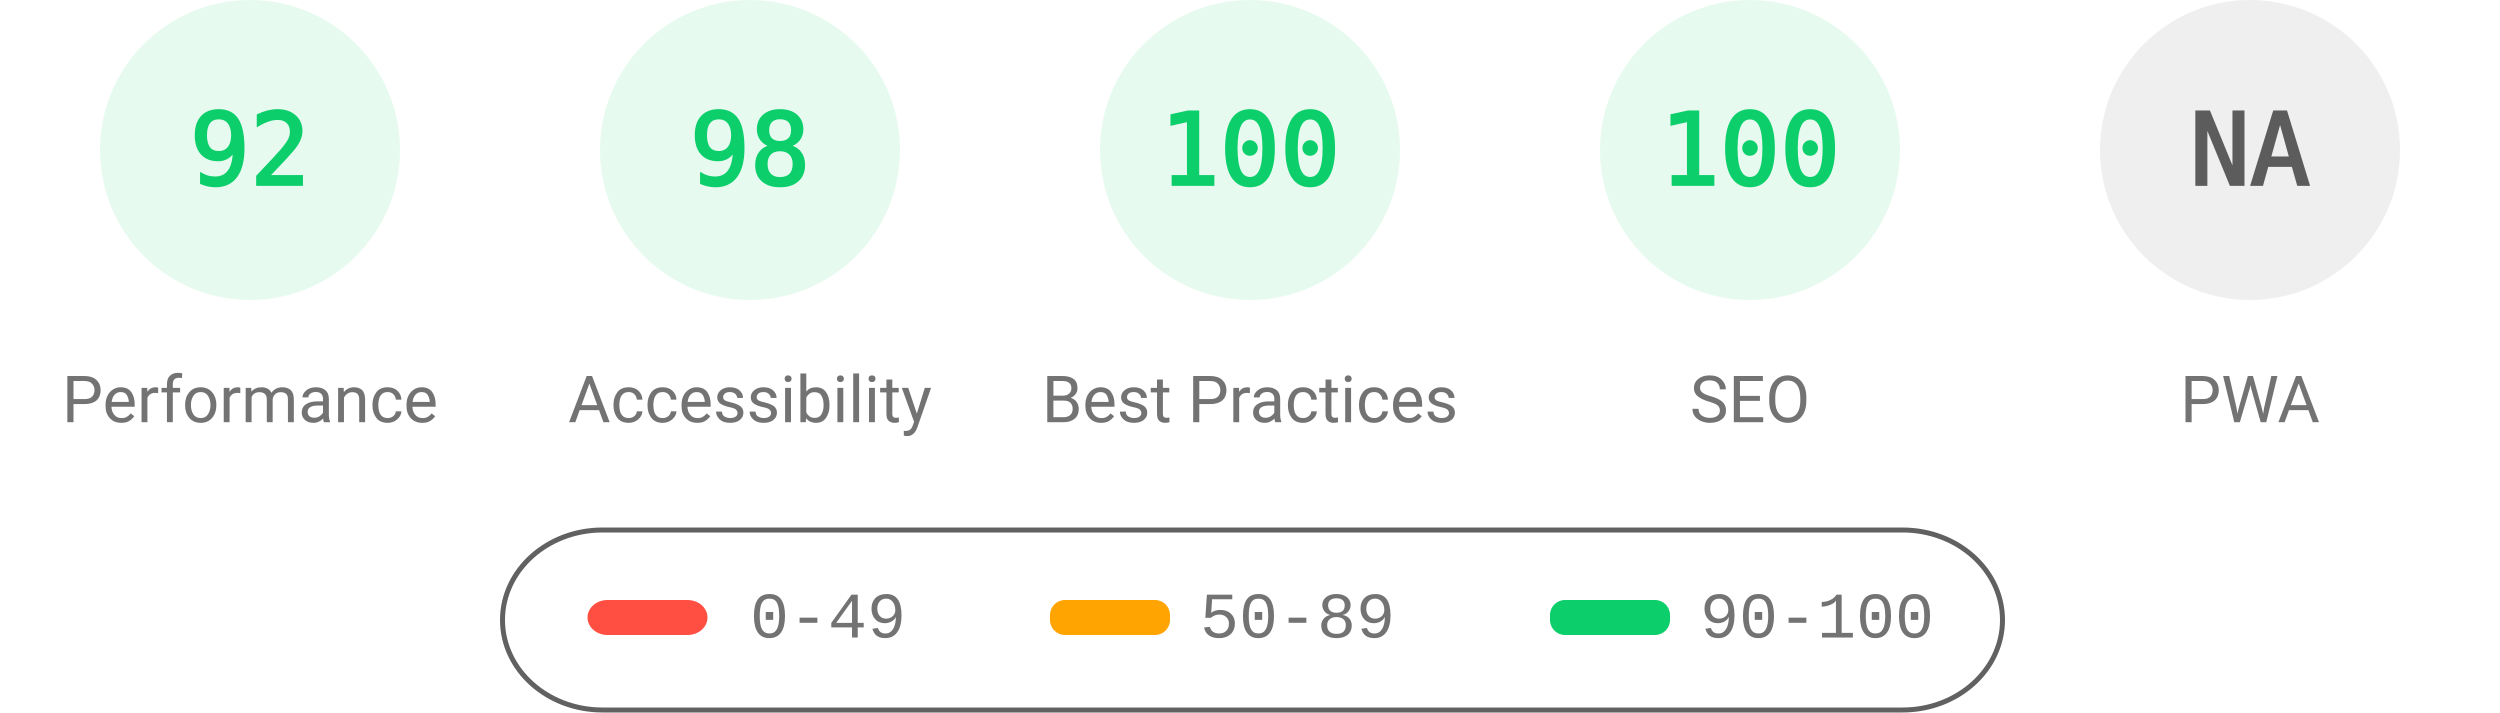
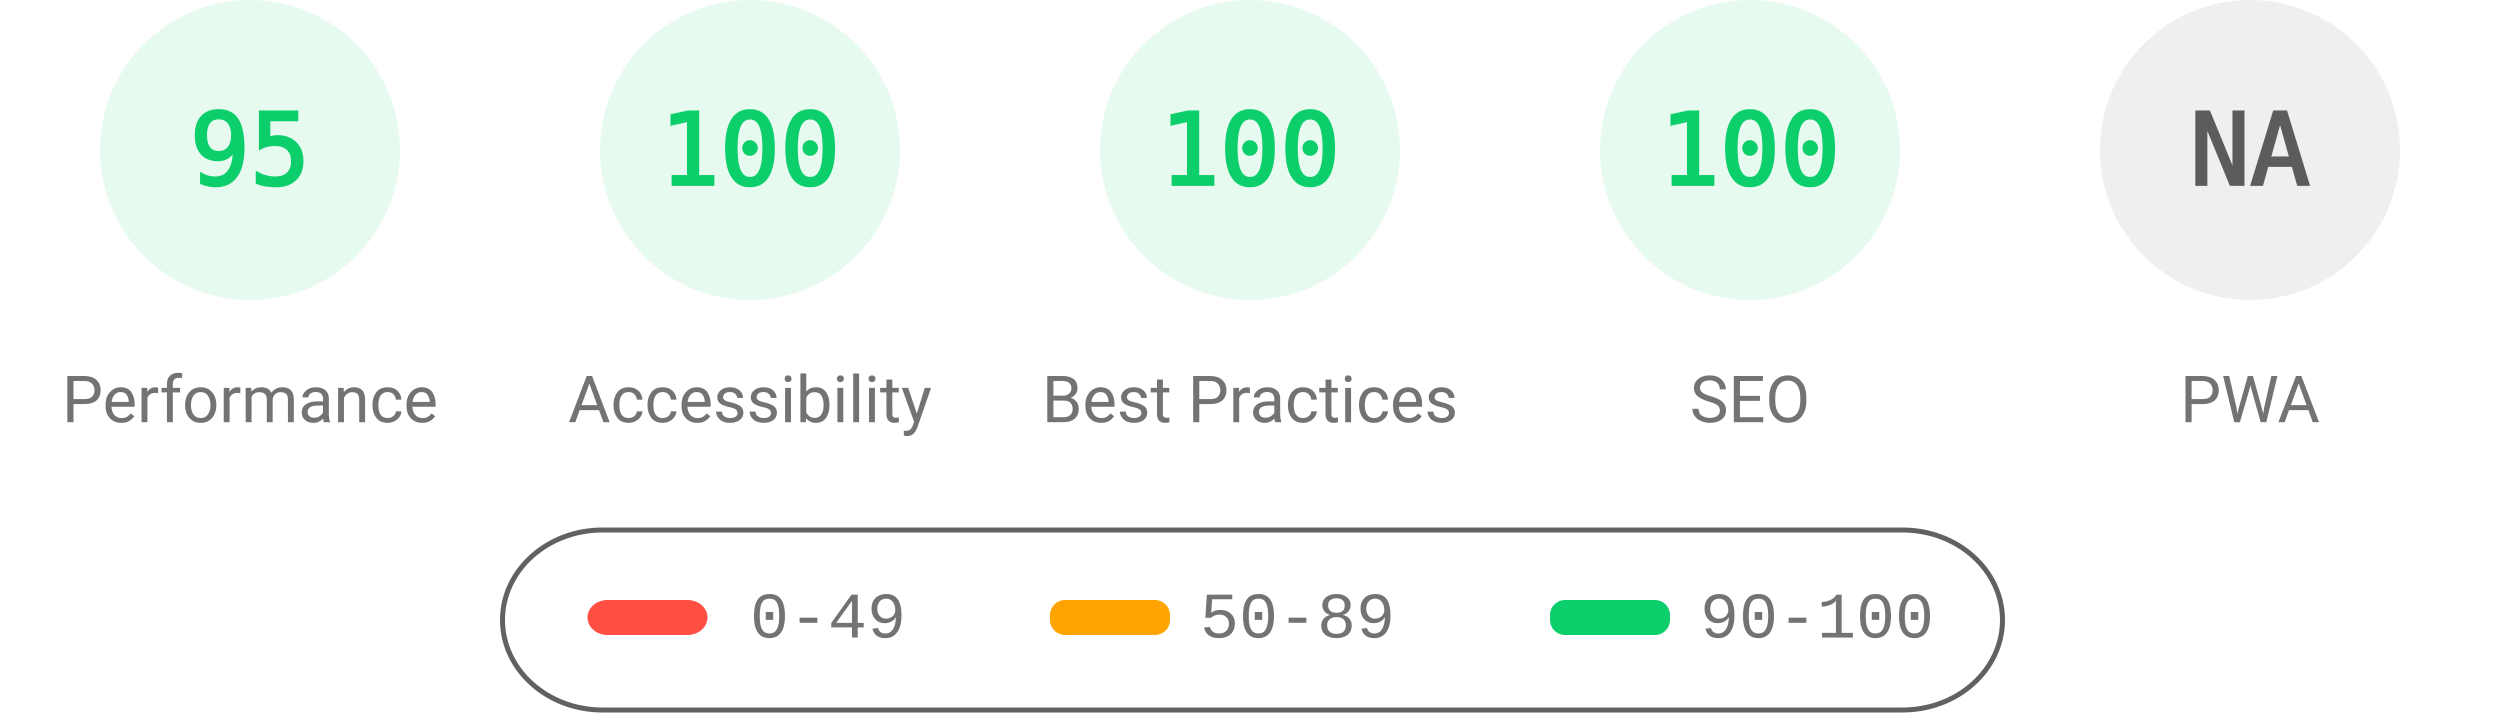
<svg xmlns="http://www.w3.org/2000/svg" fill="none" width="1000" height="285">
  <style>.gauge-base{opacity:.1}.gauge-arc{fill:none;animation-delay:250ms;stroke-linecap:round;transform:rotate(-90deg);transform-origin:100px 60px;animation:load-gauge 1s ease forwards}.guage-text{font-size:40px;font-family:monospace;text-align:center}.guage-red{color:#ff4e42;fill:#ff4e42;stroke:#ff4e42}.guage-orange{color:#ffa400;fill:#ffa400;stroke:#ffa400}.guage-green{color:#0cce6b;fill:#0cce6b;stroke:#0cce6b}.guage-undefined{color:#5c5c5c;fill:#5c5c5c;stroke:#5c5c5c}.guage-title{color:#737373;fill:#737373;stroke:none;font-size:26px;line-height:26px;font-family:Roboto,Halvetica,Arial,sans-serif}@keyframes load-gauge{from{stroke-dasharray:0 352.858}}</style>
  <svg class="guage-div guage-perf guage-green" viewBox="0 0 200 200" width="200" height="200">
    <circle class="gauge-base" r="56" cx="100" cy="60" stroke-width="8" />
-     <circle class="gauge-arc guage-arc-1" r="56" cx="100" cy="60" stroke-width="8" style="stroke-dasharray:323.709,351.858" />
-     <text class="guage-text" x="100" y="60" alignment-baseline="central" dominant-baseline="central" text-anchor="middle">92</text>
+     <circle class="gauge-arc guage-arc-1" r="56" cx="100" cy="60" stroke-width="8" style="stroke-dasharray:334.265,351.858" />
+     <text class="guage-text" x="100" y="60" alignment-baseline="central" dominant-baseline="central" text-anchor="middle">95</text>
    <text class="guage-title" x="100" y="160" alignment-baseline="central" dominant-baseline="central" text-anchor="middle">Performance</text>
  </svg>
  <svg class="guage-div guage-acc guage-green" viewBox="0 0 200 200" width="200" height="200" x="200">
    <circle class="gauge-base" r="56" cx="100" cy="60" stroke-width="8" />
-     <circle class="gauge-arc guage-arc-2" r="56" cx="100" cy="60" stroke-width="8" style="stroke-dasharray:344.821,351.858" />
-     <text class="guage-text" x="100" y="60" alignment-baseline="central" dominant-baseline="central" text-anchor="middle">98</text>
+     <circle class="gauge-arc guage-arc-2" r="56" cx="100" cy="60" stroke-width="8" style="stroke-dasharray:351.858,351.858" />
+     <text class="guage-text" x="100" y="60" alignment-baseline="central" dominant-baseline="central" text-anchor="middle">100</text>
    <text class="guage-title" x="100" y="160" alignment-baseline="central" dominant-baseline="central" text-anchor="middle">Accessibility</text>
  </svg>
  <svg class="guage-div guage-best guage-green" viewBox="0 0 200 200" width="200" height="200" x="400">
    <circle class="gauge-base" r="56" cx="100" cy="60" stroke-width="8" />
    <circle class="gauge-arc guage-arc-3" r="56" cx="100" cy="60" stroke-width="8" style="stroke-dasharray:351.858,351.858" />
    <text class="guage-text" x="100" y="60" alignment-baseline="central" dominant-baseline="central" text-anchor="middle">100</text>
    <text class="guage-title" x="100" y="160" alignment-baseline="central" dominant-baseline="central" text-anchor="middle">Best Practices</text>
  </svg>
  <svg class="guage-div guage-seo guage-green" viewBox="0 0 200 200" width="200" height="200" x="600">
    <circle class="gauge-base" r="56" cx="100" cy="60" stroke-width="8" />
    <circle class="gauge-arc guage-arc-4" r="56" cx="100" cy="60" stroke-width="8" style="stroke-dasharray:351.858,351.858" />
    <text class="guage-text" x="100" y="60" alignment-baseline="central" dominant-baseline="central" text-anchor="middle">100</text>
    <text class="guage-title" x="100" y="160" alignment-baseline="central" dominant-baseline="central" text-anchor="middle">SEO</text>
  </svg>
  <svg class="guage-div guage-pwa guage-undefined" viewBox="0 0 200 200" width="200" height="200" x="800">
    <circle class="gauge-base" r="56" cx="100" cy="60" stroke-width="8" />
    <circle class="gauge-arc guage-arc-4" r="56" cx="100" cy="60" stroke-width="8" style="stroke-dasharray:351.858,351.858" />
    <text class="guage-text" x="100" y="60" alignment-baseline="central" dominant-baseline="central" text-anchor="middle">NA</text>
    <text class="guage-title" x="100" y="160" alignment-baseline="central" dominant-baseline="central" text-anchor="middle">PWA</text>
  </svg>
  <svg width="604" height="76" x="200" y="210">
    <path fill="none" id="canvas_background" d="M-1-1h604v80H-1z" />
    <rect fill-opacity="0" stroke="#616161" stroke-width="2" rx="40" id="svg_2" height="72" width="600" y="2" x="1" fill="#000" />
    <rect stroke="#000" rx="8" id="svg_3" height="14" width="48" y="30" x="35" stroke-opacity="null" stroke-width="0" fill="#ff4e42" />
    <rect stroke="#000" rx="6" id="svg_4" height="14" width="48" y="30" x="220" stroke-opacity="null" stroke-width="0" fill="#ffa400" />
    <rect stroke="#000" rx="6" id="svg_5" height="14" width="48" y="30" x="420" stroke-opacity="null" stroke-width="0" fill="#0cce6b" />
    <text xml:space="preserve" text-anchor="start" font-family="'Courier New', Courier, monospace" font-size="26" id="svg_6" y="45" x="100" stroke-opacity="null" stroke-width="0" stroke="#000" fill="#737373">0-49</text>
    <text xml:space="preserve" text-anchor="start" font-family="'Courier New', Courier, monospace" font-size="26" id="svg_7" y="45" x="280" stroke-opacity="null" stroke-width="0" stroke="#000" fill="#737373">50-89</text>
    <text xml:space="preserve" text-anchor="start" font-family="'Courier New', Courier, monospace" font-size="26" id="svg_8" y="45" x="480" stroke-opacity="null" stroke-width="0" stroke="#000" fill="#737373">90-100</text>
  </svg>
</svg>
